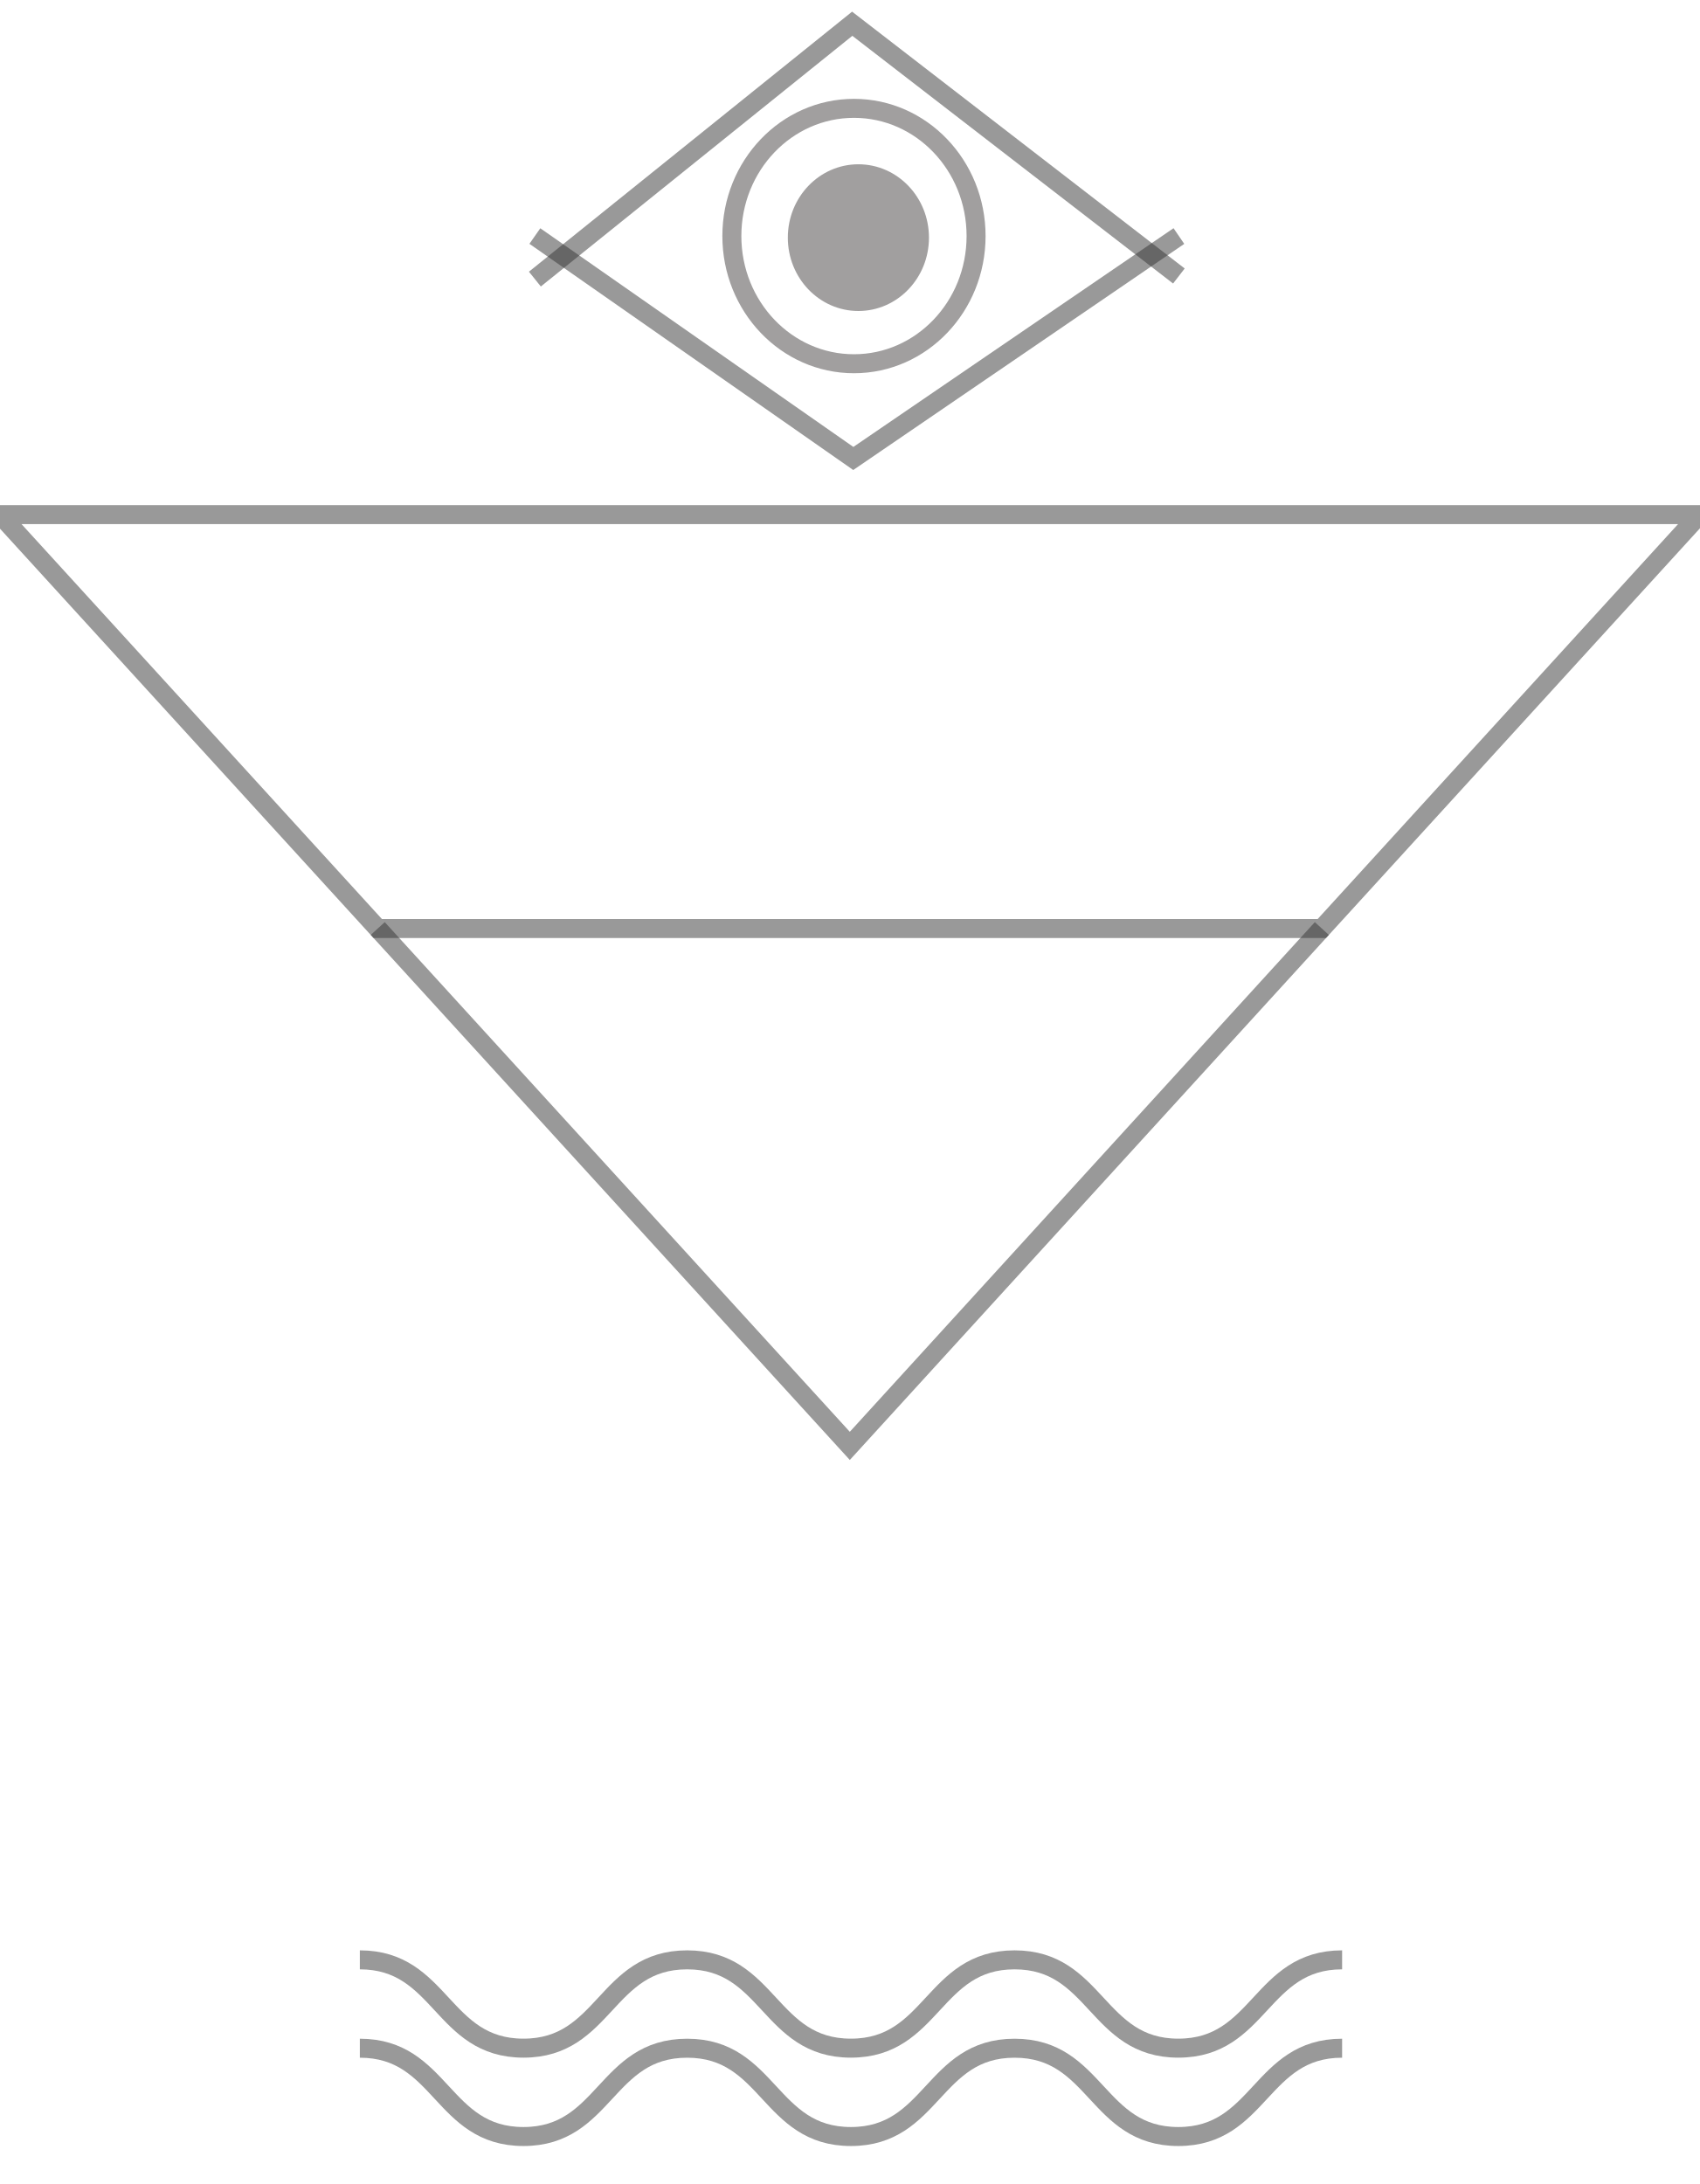
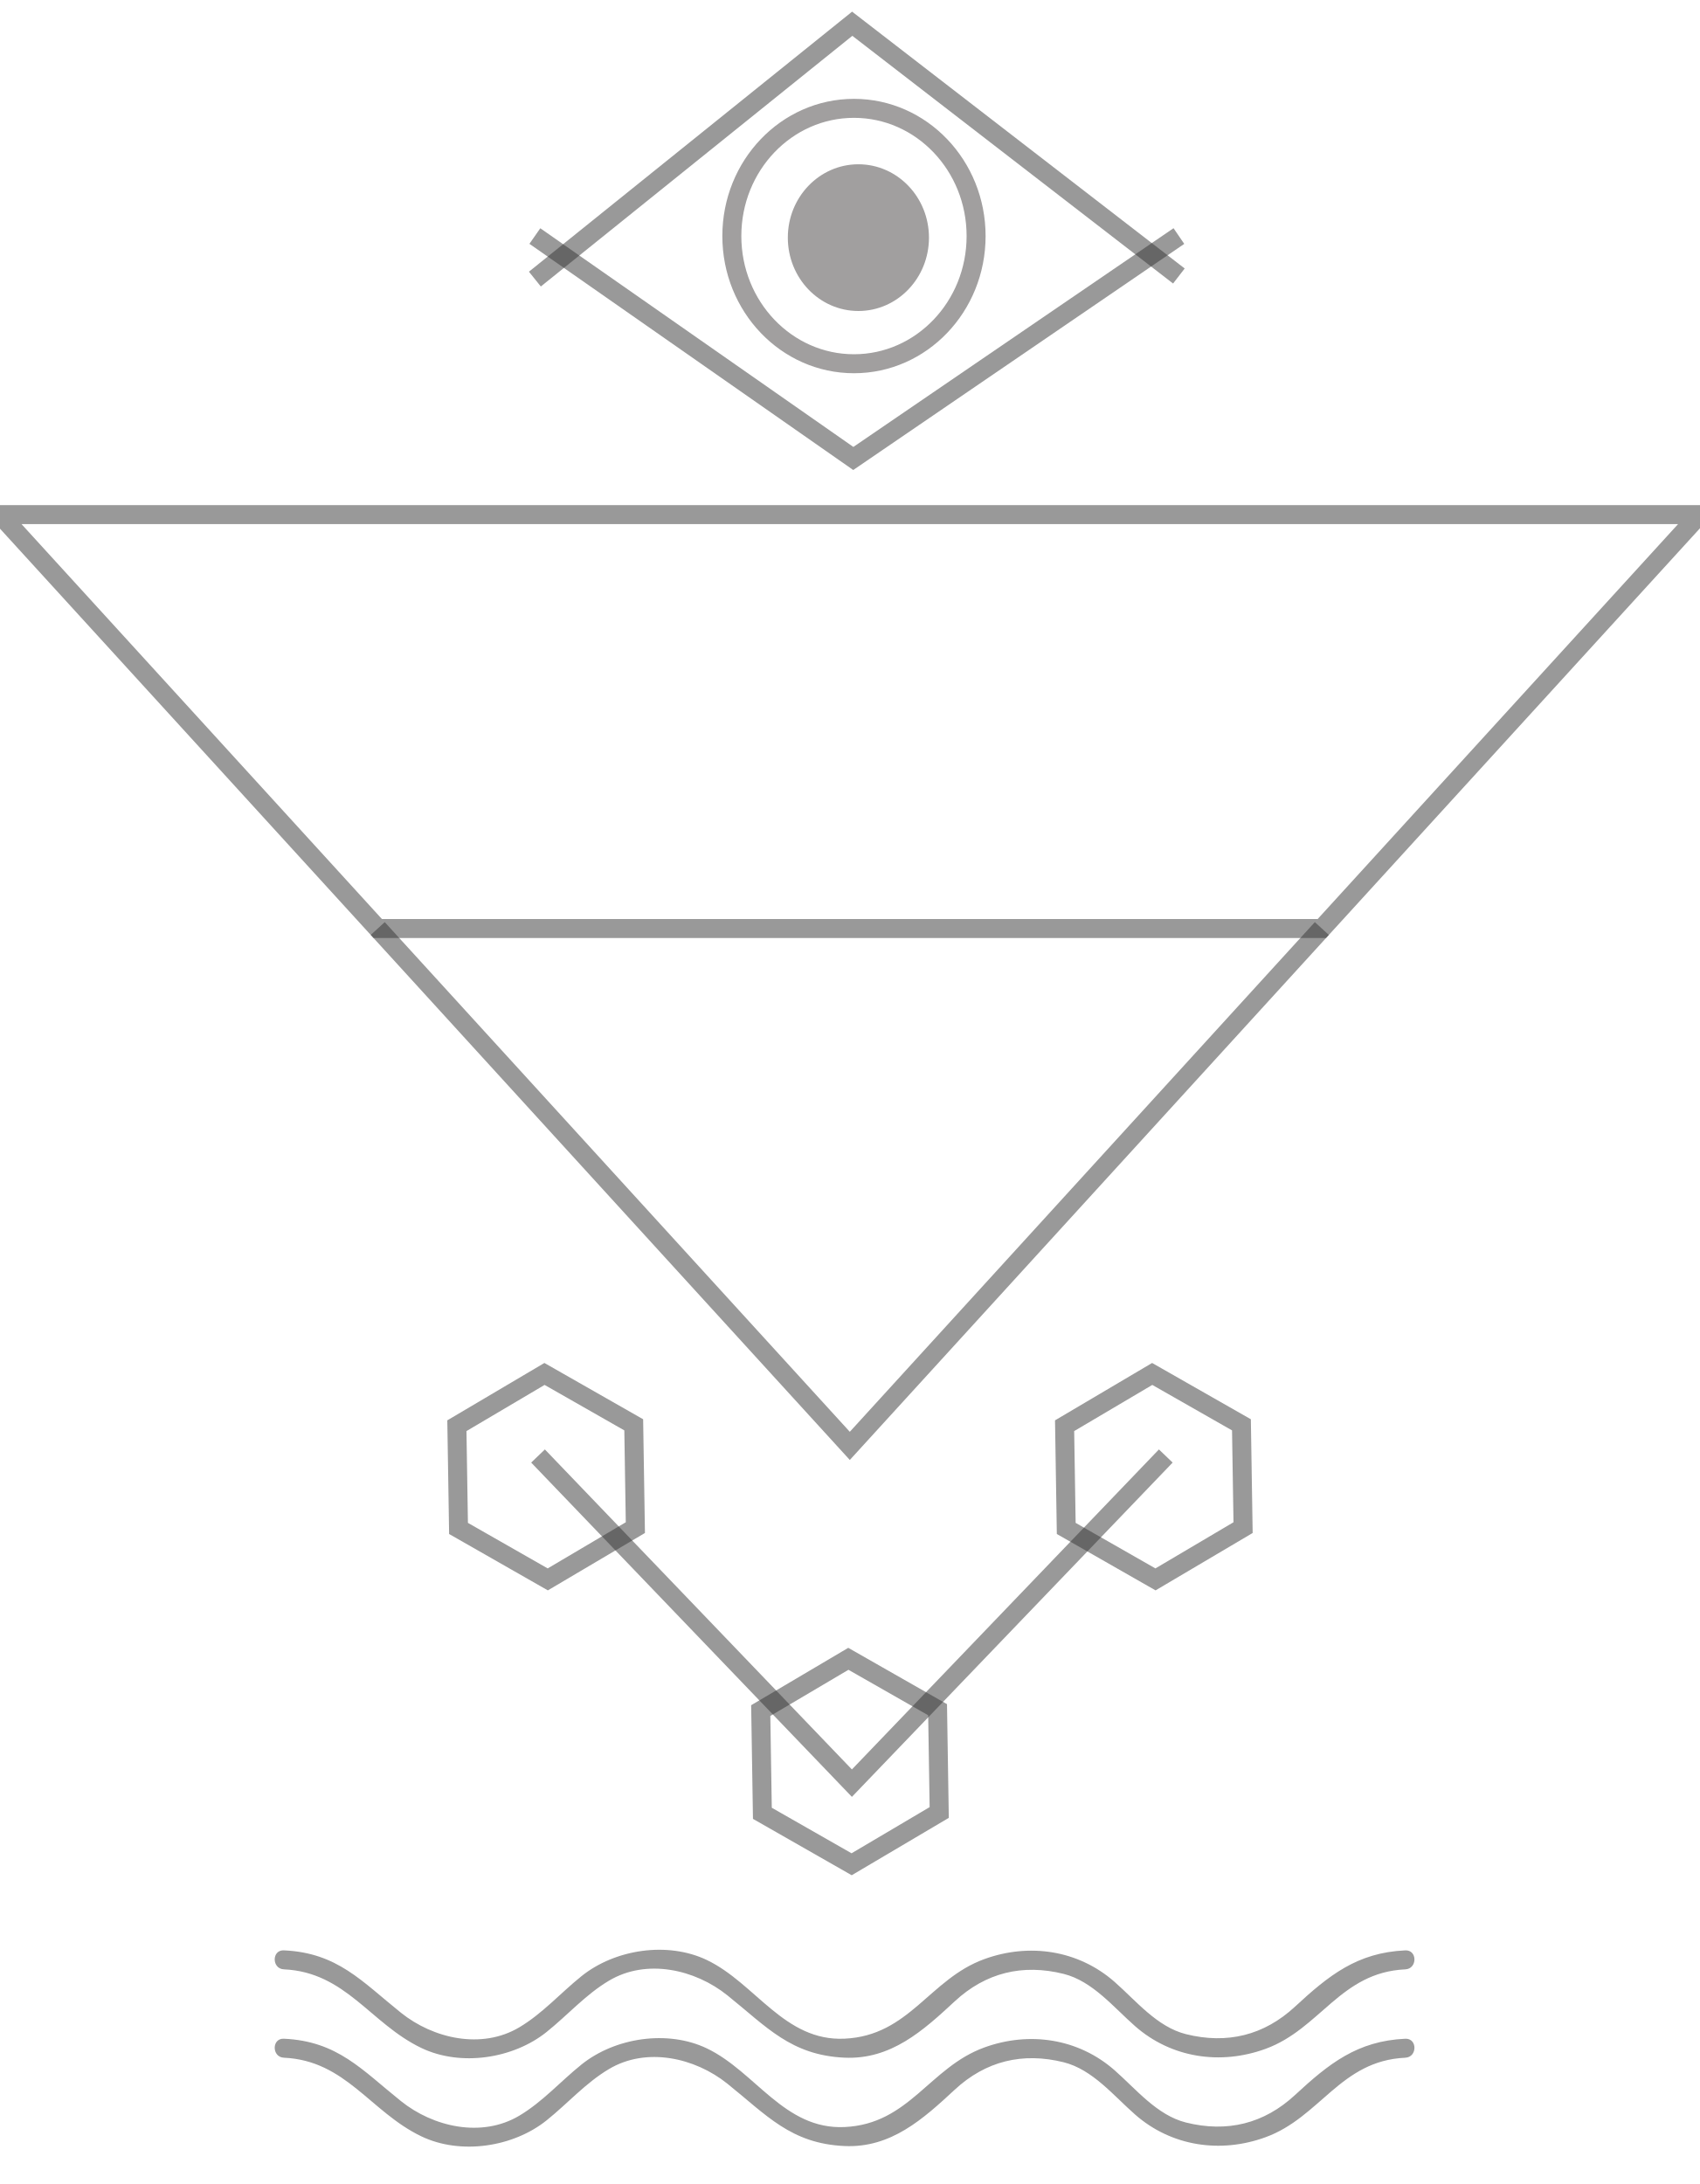
<svg xmlns="http://www.w3.org/2000/svg" version="1.1" id="Layer_1" zoomAndPan="disable" x="0px" y="0px" width="89.494px" height="115px" viewBox="0 0 89.494 115" enable-background="new 0 0 89.494 115" xml:space="preserve">
  <polygon opacity="0.5" fill="none" stroke="#333333" enable-background="new    " points="89.494,27.097 69.604,48.892   19.89,48.892 0,27.097 " />
  <g opacity="0.5">
-     <path fill="none" stroke="#333333" d="M18.948,107.85c4.307,0,4.307,4.65,8.616,4.65c4.31,0,4.31-4.65,8.619-4.65   c4.311,0,4.311,4.65,8.622,4.65s4.311-4.65,8.618-4.65c4.312,0,4.312,4.65,8.623,4.65s4.312-4.65,8.625-4.65" />
+     <g>
+       <g>
+         <path fill="#333333" d="M14.948,108.35c3.261,0.149,4.554,2.854,7.24,4.141c2.068,0.99,4.833,0.569,6.595-0.843     c1.113-0.892,2.049-1.966,3.284-2.701c1.984-1.18,4.532-0.593,6.23,0.768c2.066,1.655,3.344,3.157,6.171,3.286     c2.447,0.111,4.139-1.422,5.806-2.967c1.625-1.507,3.569-1.986,5.736-1.444c1.523,0.382,2.63,1.762,3.762,2.754     c1.908,1.675,4.49,2.056,6.856,1.197c2.893-1.049,3.952-4.034,7.369-4.19c0.643-0.029,0.645-1.029,0-1     c-2.528,0.115-4.023,1.312-5.81,2.967c-1.626,1.506-3.572,1.986-5.74,1.444c-1.523-0.382-2.629-1.762-3.76-2.754     c-1.909-1.675-4.492-2.057-6.856-1.197c-2.892,1.05-3.948,4.034-7.363,4.19c-3.169,0.145-4.683-2.913-7.246-4.141     c-2.068-0.99-4.832-0.57-6.595,0.843c-1.113,0.892-2.049,1.966-3.284,2.701c-1.984,1.18-4.532,0.593-6.229-0.768     c-2.065-1.654-3.341-3.157-6.166-3.286C14.303,107.32,14.306,108.32,14.948,108.35L14.948,108.35z" />
+       </g>
+     </g>
  </g>
  <path opacity="0.5" fill="none" stroke="#333333" enable-background="new    " d="M47.7,9.677" />
  <path opacity="0.5" fill="none" stroke="#333333" enable-background="new    " d="M42.012,9.752" />
  <path opacity="0.5" fill="none" stroke="#333333" enable-background="new    " d="M40.322,15.434" />
  <path opacity="0.5" fill="none" stroke="#333333" enable-background="new    " d="M44.967,18.87" />
-   <path opacity="0.5" fill="none" stroke="#333333" enable-background="new    " d="M49.523,15.313" />
+   <path opacity="0.5" fill="none" stroke="#333333" enable-background="new    " d="M49.522,15.313" />
  <polyline opacity="0.5" fill="none" stroke="#333333" enable-background="new    " points="62.076,12.429 44.932,24.141   28.164,12.429 " />
  <polyline opacity="0.5" fill="none" stroke="#333333" enable-background="new    " points="28.165,14.696 44.875,1.25   62.076,14.533 " />
-   <ellipse opacity="0.5" fill="none" stroke="#433F40" enable-background="new    " cx="44.967" cy="12.429" rx="6.43" ry="6.724" />
+   <ellipse opacity="0.5" fill="none" stroke="#433F40" enable-background="new    " cx="44.967" cy="12.429" rx="6.431" ry="6.724" />
  <ellipse opacity="0.5" fill="#433F40" stroke="#433F40" enable-background="new    " cx="45.2" cy="12.513" rx="3.216" ry="3.363" />
  <g opacity="0.5">
-     <path fill="none" stroke="#333333" d="M18.948,103.197c4.307,0,4.307,4.65,8.616,4.65c4.31,0,4.31-4.65,8.619-4.65   c4.311,0,4.311,4.65,8.622,4.65s4.311-4.65,8.618-4.65c4.312,0,4.312,4.65,8.623,4.65s4.312-4.65,8.625-4.65" />
+     <g>
+       <g>
+         <path fill="#333333" d="M14.948,103.697c3.261,0.149,4.554,2.854,7.24,4.141c2.068,0.99,4.833,0.569,6.595-0.843     c1.113-0.892,2.049-1.966,3.284-2.701c1.984-1.18,4.532-0.593,6.23,0.768c2.066,1.655,3.344,3.157,6.171,3.286     c2.447,0.111,4.139-1.422,5.806-2.967c1.625-1.507,3.569-1.986,5.736-1.444c1.523,0.382,2.63,1.762,3.762,2.754     c1.908,1.675,4.49,2.056,6.856,1.197c2.893-1.049,3.952-4.034,7.369-4.19c0.643-0.029,0.645-1.029,0-1     c-2.528,0.115-4.023,1.312-5.81,2.967c-1.626,1.506-3.572,1.986-5.74,1.444c-1.523-0.382-2.629-1.762-3.76-2.754     c-1.909-1.675-4.492-2.057-6.856-1.197c-2.892,1.05-3.948,4.034-7.363,4.19c-3.169,0.145-4.683-2.913-7.246-4.141     c-2.068-0.99-4.832-0.57-6.595,0.843c-1.113,0.892-2.049,1.966-3.284,2.701c-1.984,1.18-4.532,0.593-6.229-0.768     c-2.065-1.654-3.341-3.157-6.166-3.286C14.303,102.668,14.306,103.668,14.948,103.697L14.948,103.697z" />
+       </g>
+     </g>
  </g>
  <polyline opacity="0.5" fill="none" stroke="#333333" enable-background="new    " points="19.89,48.892 44.748,76.134   69.604,48.892 " />
+   <polygon opacity="0.5" fill="none" stroke="#333333" points="44.844,98.164 40.144,95.481 40.058,90.072 44.671,87.346   49.37,90.025 49.456,95.438 " />
+   <path opacity="0.5" fill="none" stroke="#333333" d="M24.87,89.25" />
+   <path opacity="0.5" fill="none" stroke="#333333" d="M24.784,107.848" />
+   <polyline opacity="0.5" fill="none" stroke="#333333" enable-background="new    " points="28.331,76.667 44.858,93.893   61.386,76.667 " />
+   <polygon opacity="0.5" fill="none" stroke="#333333" points="28.844,83.164 24.144,80.481 24.058,75.072 28.671,72.346   33.37,75.025 33.456,80.438 " />
+   <polygon opacity="0.5" fill="none" stroke="#333333" points="60.844,83.164 56.144,80.481 56.058,75.072 60.671,72.346   65.37,75.025 65.456,80.438 " />
</svg>
